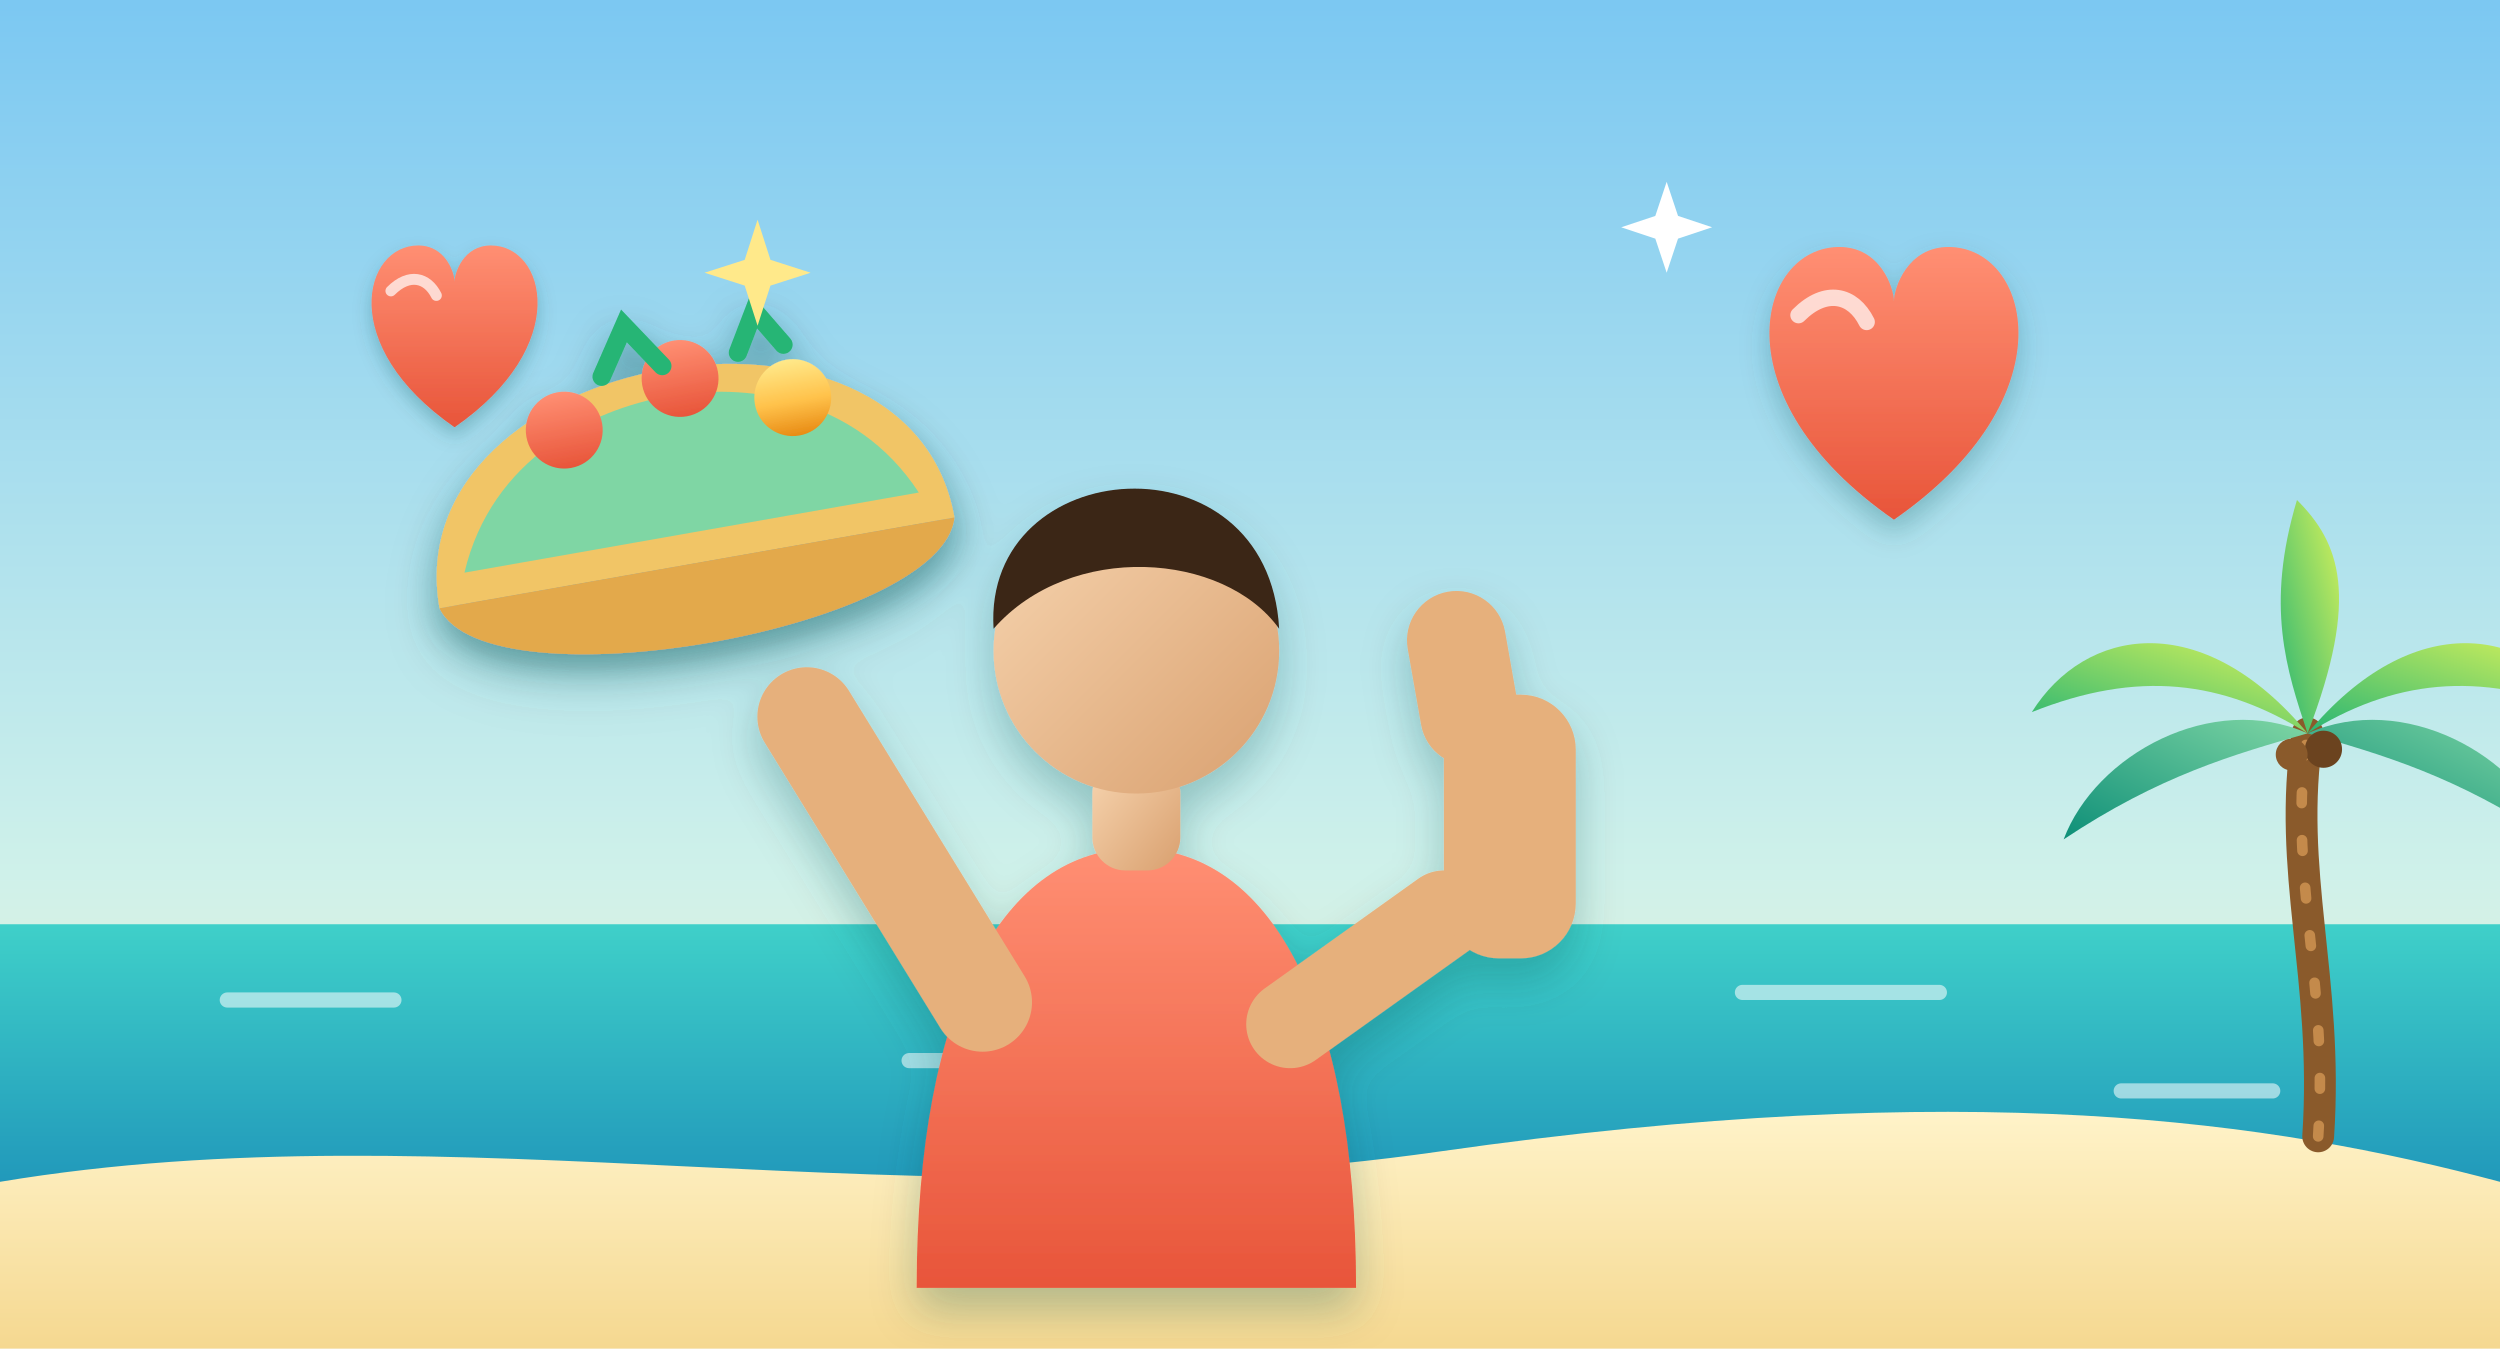
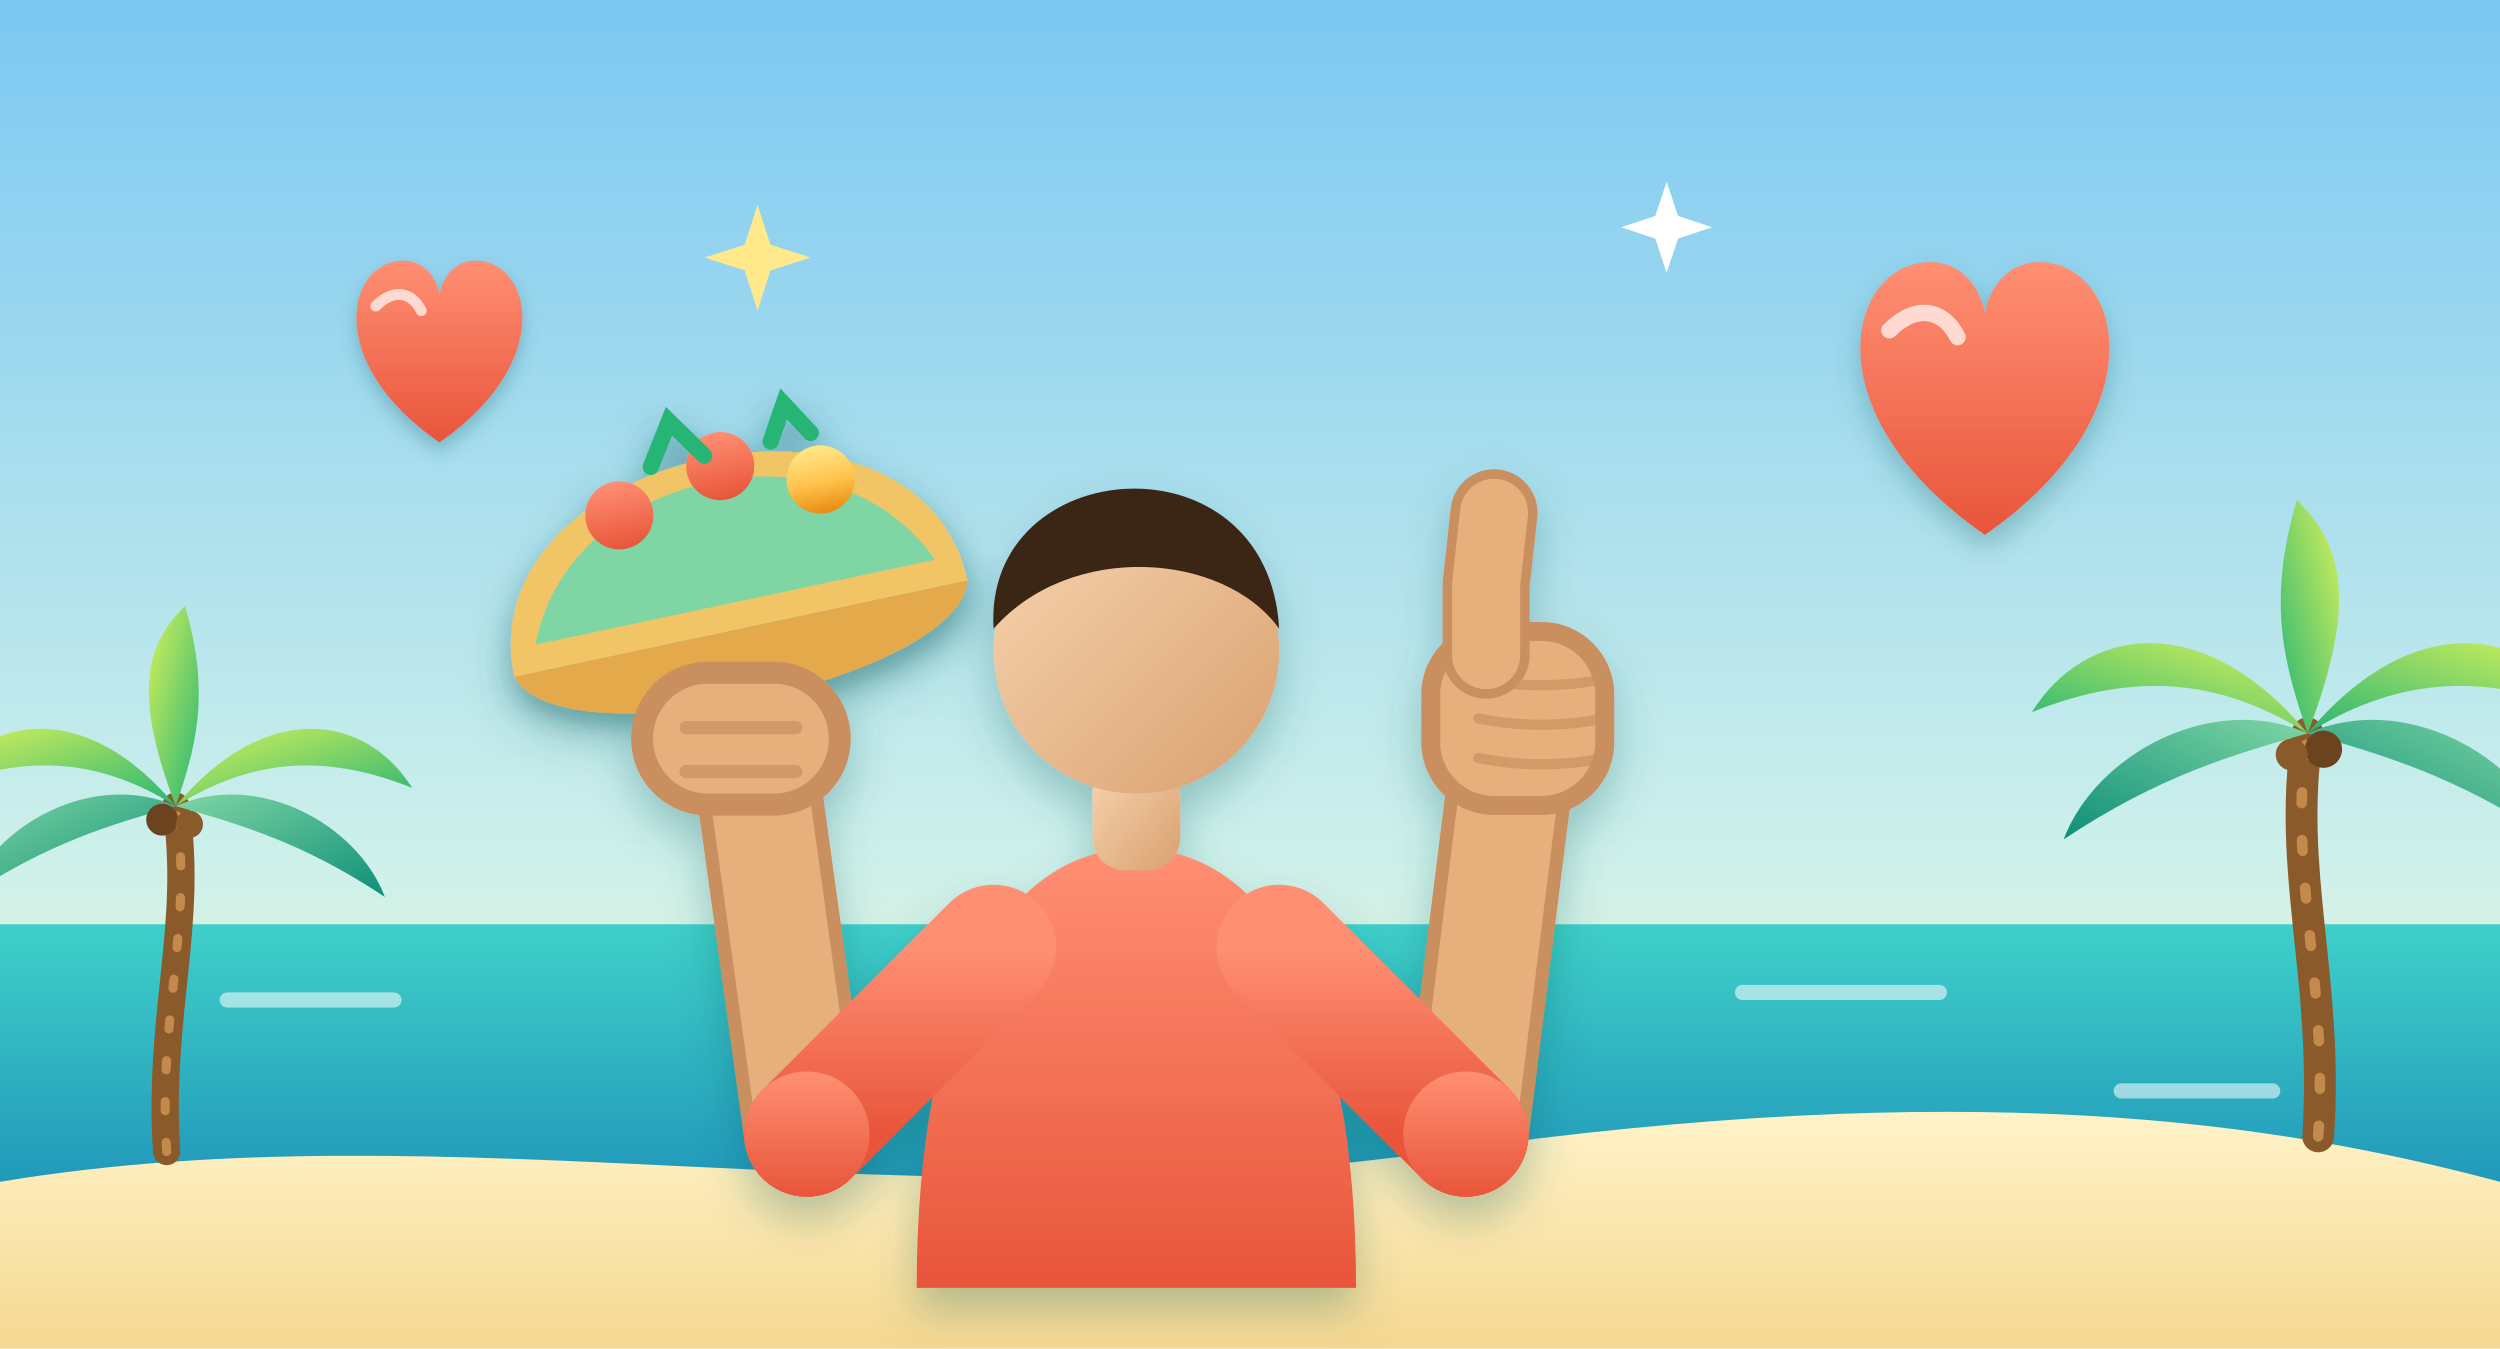
<svg xmlns="http://www.w3.org/2000/svg" viewBox="0 0 330 178" width="330" height="178" role="img">
  <defs>
    <linearGradient id="esta-rico-sky" x1="0" y1="0" x2="0" y2="1">
      <stop offset="0" stop-color="#7CC8F2" />
      <stop offset=".65" stop-color="#CFF1EA" />
      <stop offset="1" stop-color="#FFF1C4" />
    </linearGradient>
    <linearGradient id="esta-rico-sea" x1="0" y1="0" x2="0" y2="1">
      <stop offset="0" stop-color="#3FD0C9" />
      <stop offset="1" stop-color="#1C8FB8" />
    </linearGradient>
    <linearGradient id="esta-rico-sand" x1="0" y1="0" x2="0" y2="1">
      <stop offset="0" stop-color="#FFF3C9" />
      <stop offset="1" stop-color="#F5D890" />
    </linearGradient>
    <linearGradient id="esta-rico-leaf" x1="0" y1="0" x2="1" y2="1">
      <stop offset="0" stop-color="#D8F25A" />
      <stop offset="1" stop-color="#27B574" />
    </linearGradient>
    <linearGradient id="esta-rico-leafd" x1="0" y1="0" x2="1" y2="1">
      <stop offset="0" stop-color="#7FD6A4" />
      <stop offset="1" stop-color="#0E8F78" />
    </linearGradient>
    <linearGradient id="esta-rico-gold" x1="0" y1="0" x2="0" y2="1">
      <stop offset="0" stop-color="#FFE98A" />
      <stop offset=".55" stop-color="#FFC24B" />
      <stop offset="1" stop-color="#E88B14" />
    </linearGradient>
    <linearGradient id="esta-rico-teal" x1="0" y1="0" x2="0" y2="1">
      <stop offset="0" stop-color="#44DAD2" />
      <stop offset="1" stop-color="#0A8F8D" />
    </linearGradient>
    <linearGradient id="esta-rico-coral" x1="0" y1="0" x2="0" y2="1">
      <stop offset="0" stop-color="#FF8F73" />
      <stop offset="1" stop-color="#E8553A" />
    </linearGradient>
    <linearGradient id="esta-rico-skin" x1="0" y1="0" x2="1" y2="1">
      <stop offset="0" stop-color="#F7D5B0" />
      <stop offset="1" stop-color="#D9A06F" />
    </linearGradient>
    <linearGradient id="esta-rico-night" x1="0" y1="0" x2="0" y2="1">
      <stop offset="0" stop-color="#16406B" />
      <stop offset=".7" stop-color="#2D7C9E" />
      <stop offset="1" stop-color="#5BB5B8" />
    </linearGradient>
    <linearGradient id="esta-rico-dawn" x1="0" y1="0" x2="0" y2="1">
      <stop offset="0" stop-color="#9FD8F2" />
      <stop offset=".6" stop-color="#FFE3B0" />
      <stop offset="1" stop-color="#FFB38A" />
    </linearGradient>
    <radialGradient id="esta-rico-sun" cx=".4" cy=".35" r=".8">
      <stop offset="0" stop-color="#FFF6B8" />
      <stop offset=".5" stop-color="#FFC24B" />
      <stop offset="1" stop-color="#FF9A2E" />
    </radialGradient>
    <radialGradient id="esta-rico-moon" cx=".35" cy=".35" r=".8">
      <stop offset="0" stop-color="#FFFFFF" />
      <stop offset="1" stop-color="#E9F0C4" />
    </radialGradient>
    <filter id="esta-rico-sh" x="-20%" y="-20%" width="140%" height="150%">
      <feDropShadow dx="0" dy="2" stdDeviation="2" flood-color="#0B4F55" flood-opacity=".28" />
    </filter>
    <linearGradient id="esta-rico-wall" x1="0" y1="0" x2="0" y2="1">
      <stop offset="0" stop-color="#FFF6DC" />
      <stop offset="1" stop-color="#FFDDAE" />
    </linearGradient>
    <linearGradient id="esta-rico-wallt" x1="0" y1="0" x2="0" y2="1">
      <stop offset="0" stop-color="#C9F2E8" />
      <stop offset="1" stop-color="#8FDCCB" />
    </linearGradient>
    <linearGradient id="esta-rico-wood" x1="0" y1="0" x2="0" y2="1">
      <stop offset="0" stop-color="#E8B878" />
      <stop offset="1" stop-color="#BF8447" />
    </linearGradient>
    <linearGradient id="esta-rico-road" x1="0" y1="0" x2="0" y2="1">
      <stop offset="0" stop-color="#8AA7A1" />
      <stop offset="1" stop-color="#4F6F6A" />
    </linearGradient>
    <linearGradient id="esta-rico-steel" x1="0" y1="0" x2="0" y2="1">
      <stop offset="0" stop-color="#F4FAFA" />
      <stop offset="1" stop-color="#A9C4C2" />
    </linearGradient>
    <linearGradient id="esta-rico-blue" x1="0" y1="0" x2="0" y2="1">
      <stop offset="0" stop-color="#5FB4EE" />
      <stop offset="1" stop-color="#2E6FC0" />
    </linearGradient>
    <linearGradient id="esta-rico-glass" x1="0" y1="0" x2="1" y2="1">
      <stop offset="0" stop-color="#E6FAFF" />
      <stop offset="1" stop-color="#9ED8EE" />
    </linearGradient>
    <linearGradient id="esta-rico-red" x1="0" y1="0" x2="0" y2="1">
      <stop offset="0" stop-color="#FF6B52" />
      <stop offset="1" stop-color="#C92E1E" />
    </linearGradient>
    <linearGradient id="esta-rico-green" x1="0" y1="0" x2="0" y2="1">
      <stop offset="0" stop-color="#7BDB6A" />
      <stop offset="1" stop-color="#2E9E4A" />
    </linearGradient>
  </defs>
  <clipPath id="esta-rico-clip">
    <rect width="330" height="178" rx="0" />
  </clipPath>
  <g clip-path="url(#esta-rico-clip)">
    <rect width="330" height="178" fill="url(#esta-rico-sky)" />
    <rect y="122" width="330" height="40" fill="url(#esta-rico-sea)" />
    <g stroke="#fff" stroke-opacity=".55" stroke-width="2" stroke-linecap="round">
      <path d="M30 132h22M120 140h30M230 131h26M280 144h20" />
    </g>
    <path d="M0 156C60 146 120 162 190 152S300 148 330 156V178H0Z" fill="url(#esta-rico-sand)" />
    <g transform="translate(150 170) scale(1.45 1.45)" filter="url(#esta-rico-sh)">
      <path d="M-20 0C-20 -26 -12 -40 0 -40S20 -26 20 0Z" fill="url(#esta-rico-coral)" />
      <rect x="-4" y="-48" width="8" height="10" rx="3" fill="url(#esta-rico-skin)" />
      <circle cx="0" cy="-58" r="13" fill="url(#esta-rico-skin)" />
      <path d="M-13 -60C-14 -76 12 -78 13 -60 8 -67 -6 -68 -13 -60Z" fill="#3B2616" />
-       <path d="M-14 -26L-30 -52" stroke="#E6B07C" stroke-width="9" stroke-linecap="round" />
-       <g transform="translate(-40 -66) rotate(-10)">
-         <g transform="translate(0 0) scale(0.7)" filter="url(#esta-rico-sh)">
+       <path d="M-30.0 -14.0L-35.0 -50.0" stroke="#C98F5E" stroke-width="11.4" stroke-linecap="round" stroke-linejoin="round" fill="none" />
+       <path d="M-30.0 -14.0L-35.0 -50.0" stroke="#E6B07C" stroke-width="9.0" stroke-linecap="round" stroke-linejoin="round" fill="none" />
+       <path d="M-13 -31L-30 -14" stroke="url(#esta-rico-coral)" stroke-width="11.4" stroke-linecap="round" fill="none" />
+       <circle cx="-30" cy="-14" r="5.7" fill="url(#esta-rico-coral)" />
+       <g transform="translate(-36 -60) rotate(-12)">
+         <g transform="translate(0 0) scale(0.62)" filter="url(#esta-rico-sh)">
          <path d="M-34 0C-34 -34 34 -34 34 0Z" fill="#F1C566" />
          <path d="M-30 -4C-24 -18 -10 -22 0 -22 10 -22 24 -18 30 -4Z" fill="#7FD6A4" />
          <circle cx="-14" cy="-20" r="5" fill="url(#esta-rico-coral)" />
          <circle cx="2" cy="-24" r="5" fill="url(#esta-rico-coral)" />
          <circle cx="16" cy="-19" r="5" fill="url(#esta-rico-gold)" />
          <path d="M-8 -26l4-6 4 6M10 -26l3-5 3 5" stroke="#27B574" stroke-width="2.4" fill="none" stroke-linecap="round" />
          <path d="M-34 0C-30 14 30 14 34 0Z" fill="#E3A94B" />
        </g>
      </g>
-       <path d="M14 -24L28 -34" stroke="#E6B07C" stroke-width="8" stroke-linecap="round" />
-       <g transform="translate(34 -40)">
-         <rect x="-6" y="-14" width="12" height="24" rx="5" fill="#E6B07C" />
-         <rect x="-6" y="-24" width="9" height="16" rx="4.5" fill="#E6B07C" transform="rotate(-10)" />
+       <g transform="translate(-36 -53)">
+         <rect x="-9" y="-3" width="18" height="12" rx="6" fill="#E6B07C" stroke="#C98F5E" stroke-width="2" />
+         <path d="M-5 2h10M-5 6h10" stroke="#C98F5E" stroke-width="1.2" stroke-linecap="round" opacity=".7" />
+       </g>
+       <path d="M30.0 -14.0L34.0 -46.0" stroke="#C98F5E" stroke-width="11.4" stroke-linecap="round" stroke-linejoin="round" fill="none" />
+       <path d="M30.0 -14.0L34.0 -46.0" stroke="#E6B07C" stroke-width="9.0" stroke-linecap="round" stroke-linejoin="round" fill="none" />
+       <path d="M13 -31L30 -14" stroke="url(#esta-rico-coral)" stroke-width="11.4" stroke-linecap="round" fill="none" />
+       <circle cx="30" cy="-14" r="5.7" fill="url(#esta-rico-coral)" />
+       <g transform="translate(34 -54) rotate(0) scale(0.72)">
+         <rect x="-10" y="-8" width="22" height="22" rx="8" fill="#E6B07C" stroke="#C98F5E" stroke-width="2.4" />
+         <path d="M12 -2q-8 1.6-16 0" stroke="#C98F5E" stroke-width="1.3" fill="none" stroke-linecap="round" opacity=".65" />
+         <path d="M12 3q-8 1.6-16 0" stroke="#C98F5E" stroke-width="1.3" fill="none" stroke-linecap="round" opacity=".65" />
+         <path d="M12 8q-8 1.6-16 0" stroke="#C98F5E" stroke-width="1.3" fill="none" stroke-linecap="round" opacity=".65" />
+         <path d="M-3.0 -5.0L-3.0 -14.0L-2.0 -23.0" stroke="#C98F5E" stroke-width="11.0" stroke-linecap="round" stroke-linejoin="round" fill="none" />
+         <path d="M-3.0 -5.0L-3.0 -14.0L-2.0 -23.0" stroke="#E6B07C" stroke-width="8.6" stroke-linecap="round" stroke-linejoin="round" fill="none" />
      </g>
    </g>
-     <g transform="translate(250 56) scale(0.9)" filter="url(#esta-rico-sh)">
+     <g transform="translate(262 58) scale(0.9)" filter="url(#esta-rico-sh)">
      <path d="M0 14C-26 -4 -20 -26 -8 -26 -2 -26 0 -20 0 -18 0 -20 2 -26 8 -26 20 -26 26 -4 0 14Z" fill="url(#esta-rico-coral)" />
      <path d="M-14 -16C-10 -20 -6 -19 -4 -15" stroke="#fff" stroke-opacity=".7" stroke-width="2.4" fill="none" stroke-linecap="round" />
    </g>
-     <g transform="translate(60 48) scale(0.6)" filter="url(#esta-rico-sh)">
+     <g transform="translate(58 50) scale(0.6)" filter="url(#esta-rico-sh)">
      <path d="M0 14C-26 -4 -20 -26 -8 -26 -2 -26 0 -20 0 -18 0 -20 2 -26 8 -26 20 -26 26 -4 0 14Z" fill="url(#esta-rico-coral)" />
      <path d="M-14 -16C-10 -20 -6 -19 -4 -15" stroke="#fff" stroke-opacity=".7" stroke-width="2.4" fill="none" stroke-linecap="round" />
    </g>
-     <polygon points="100.0,29.0 101.7,34.3 107.0,36.0 101.7,37.7 100.0,43.0 98.3,37.7 93.0,36.0 98.3,34.3" fill="#FFE98A" opacity="1" />
+     <polygon points="100.0,27.0 101.7,32.3 107.0,34.0 101.7,35.7 100.0,41.0 98.3,35.7 93.0,34.0 98.3,32.3" fill="#FFE98A" opacity="1" />
    <polygon points="220.0,24.0 221.5,28.5 226.0,30.0 221.5,31.5 220.0,36.0 218.5,31.5 214.0,30.0 218.5,28.5" fill="#fff" opacity="1" />
    <g transform="translate(306 150) scale(-0.7 0.7)">
      <path d="M0 0C-2 -30 6 -50 2 -76" stroke="#8A5A2B" stroke-width="6" fill="none" stroke-linecap="round" />
      <path d="M0 0C-2 -30 6 -50 2 -76" stroke="#C48A4B" stroke-width="2" fill="none" stroke-dasharray="2 7" stroke-linecap="round" />
      <g fill="url(#esta-rico-leaf)">
        <path d="M2 -76C-18 -100 -40 -96 -50 -80 -30 -88 -14 -86 2 -76Z" />
        <path d="M2 -76C22 -100 44 -96 54 -80 34 -88 18 -86 2 -76Z" />
        <path d="M2 -76C-8 -102 -4 -112 4 -120 10 -100 6 -88 2 -76Z" />
      </g>
      <g fill="url(#esta-rico-leafd)">
        <path d="M2 -76C-16 -84 -38 -72 -44 -56 -26 -68 -12 -72 2 -76Z" />
        <path d="M2 -76C20 -84 42 -72 48 -56 30 -68 16 -72 2 -76Z" />
      </g>
      <circle cx="-1" cy="-73" r="3.5" fill="#6B431F" />
      <circle cx="5" cy="-72" r="3" fill="#8A5A2B" />
    </g>
+     <g transform="translate(22 152) scale(0.6 0.6)">
+       <path d="M0 0C-2 -30 6 -50 2 -76" stroke="#8A5A2B" stroke-width="6" fill="none" stroke-linecap="round" />
+       <path d="M0 0C-2 -30 6 -50 2 -76" stroke="#C48A4B" stroke-width="2" fill="none" stroke-dasharray="2 7" stroke-linecap="round" />
+       <g fill="url(#esta-rico-leaf)">
+         <path d="M2 -76C-18 -100 -40 -96 -50 -80 -30 -88 -14 -86 2 -76Z" />
+         <path d="M2 -76C22 -100 44 -96 54 -80 34 -88 18 -86 2 -76Z" />
+         <path d="M2 -76C-8 -102 -4 -112 4 -120 10 -100 6 -88 2 -76Z" />
+       </g>
+       <g fill="url(#esta-rico-leafd)">
+         <path d="M2 -76C-16 -84 -38 -72 -44 -56 -26 -68 -12 -72 2 -76Z" />
+         <path d="M2 -76C20 -84 42 -72 48 -56 30 -68 16 -72 2 -76Z" />
+       </g>
+       <circle cx="-1" cy="-73" r="3.5" fill="#6B431F" />
+       <circle cx="5" cy="-72" r="3" fill="#8A5A2B" />
+     </g>
  </g>
</svg>
